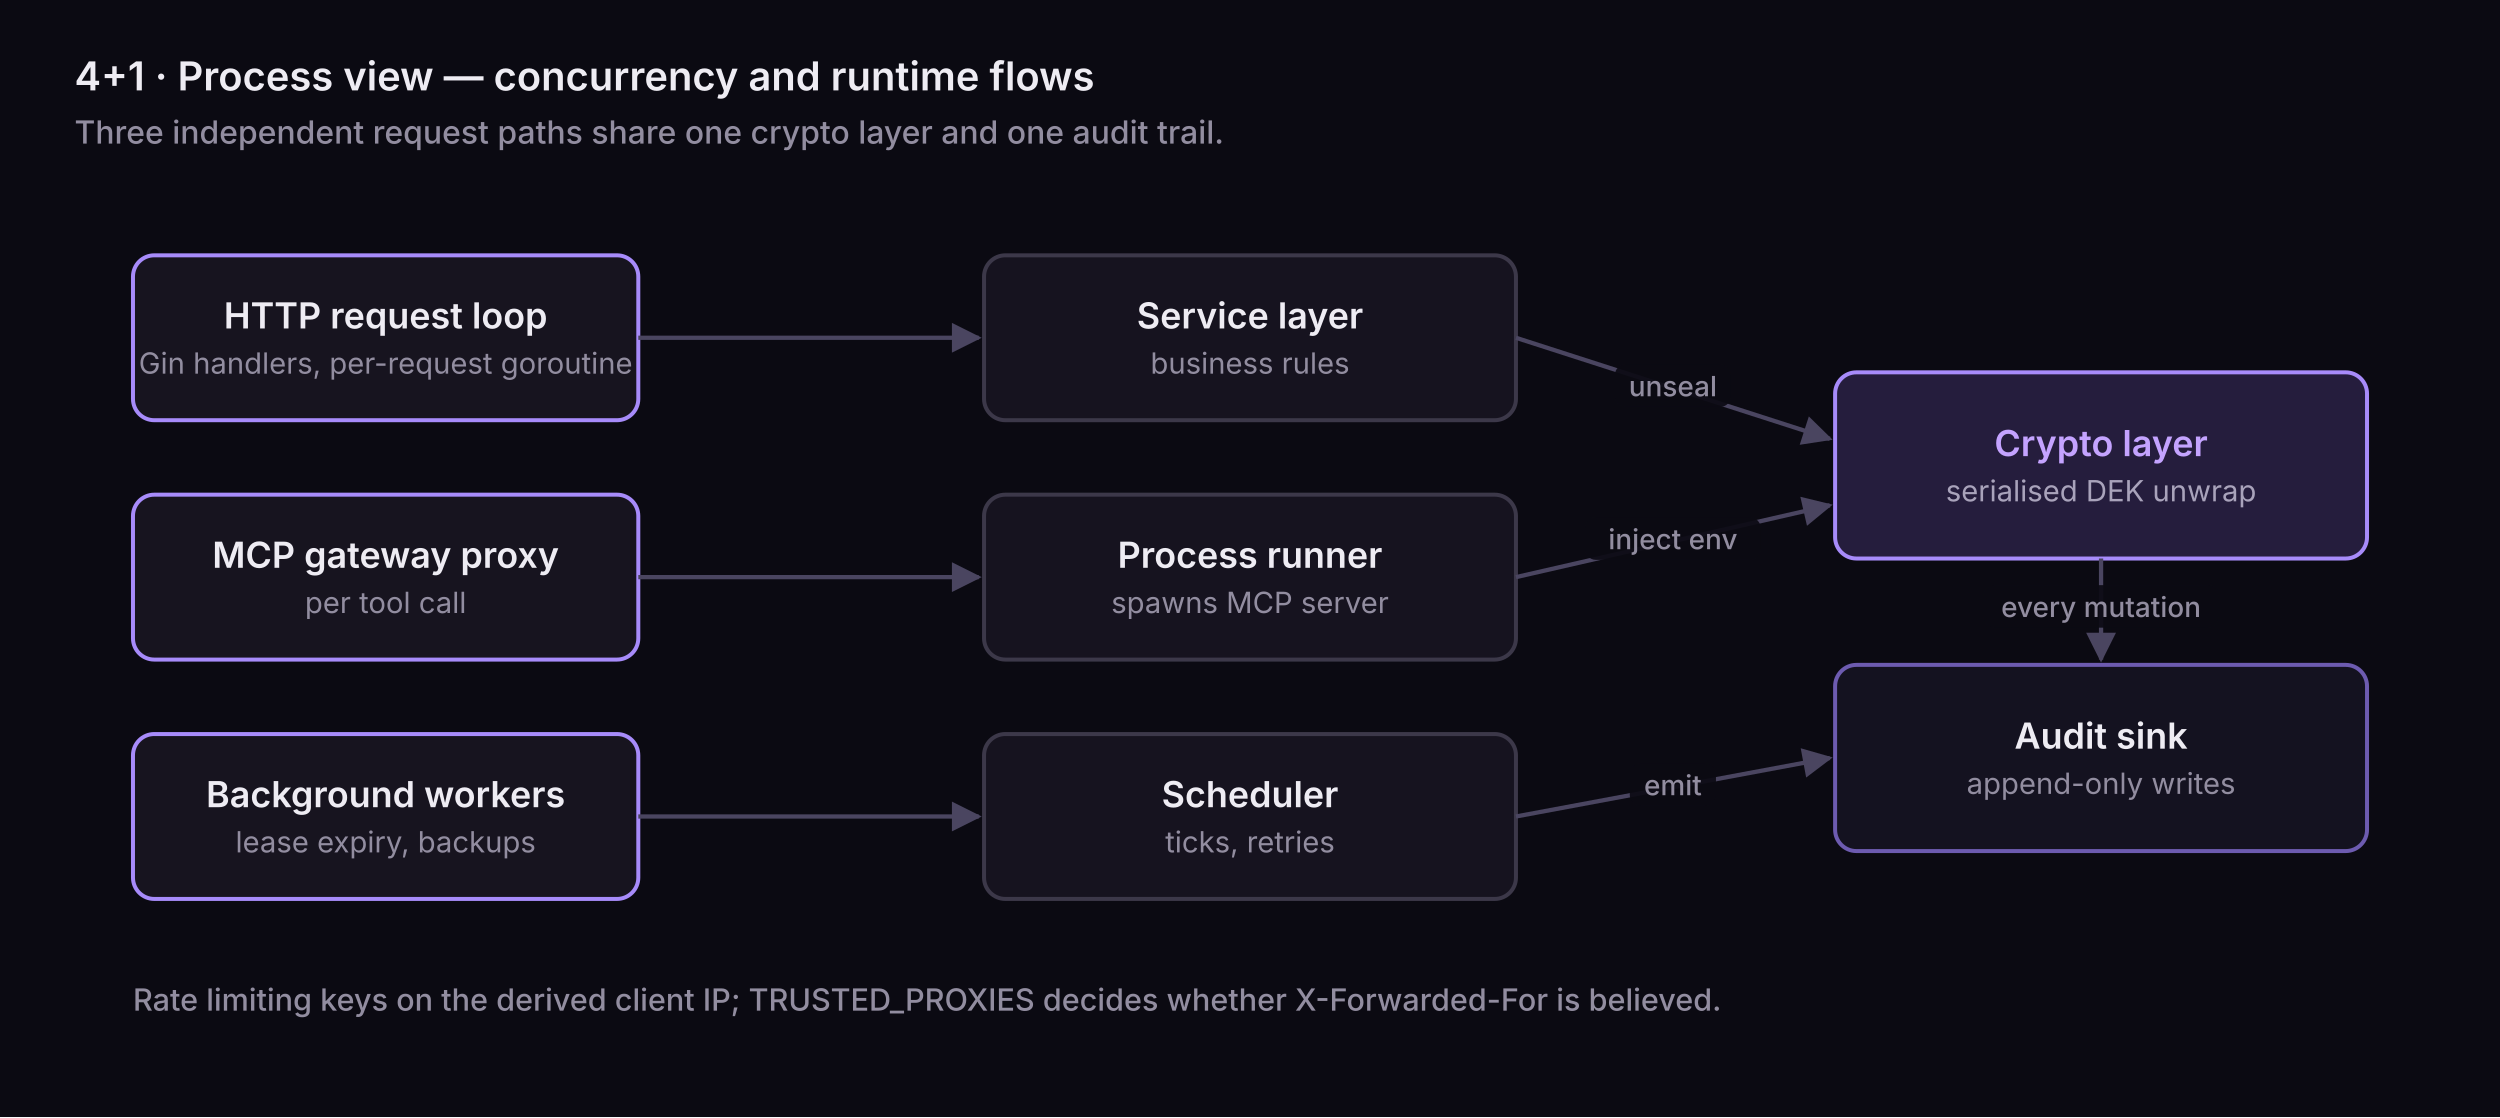
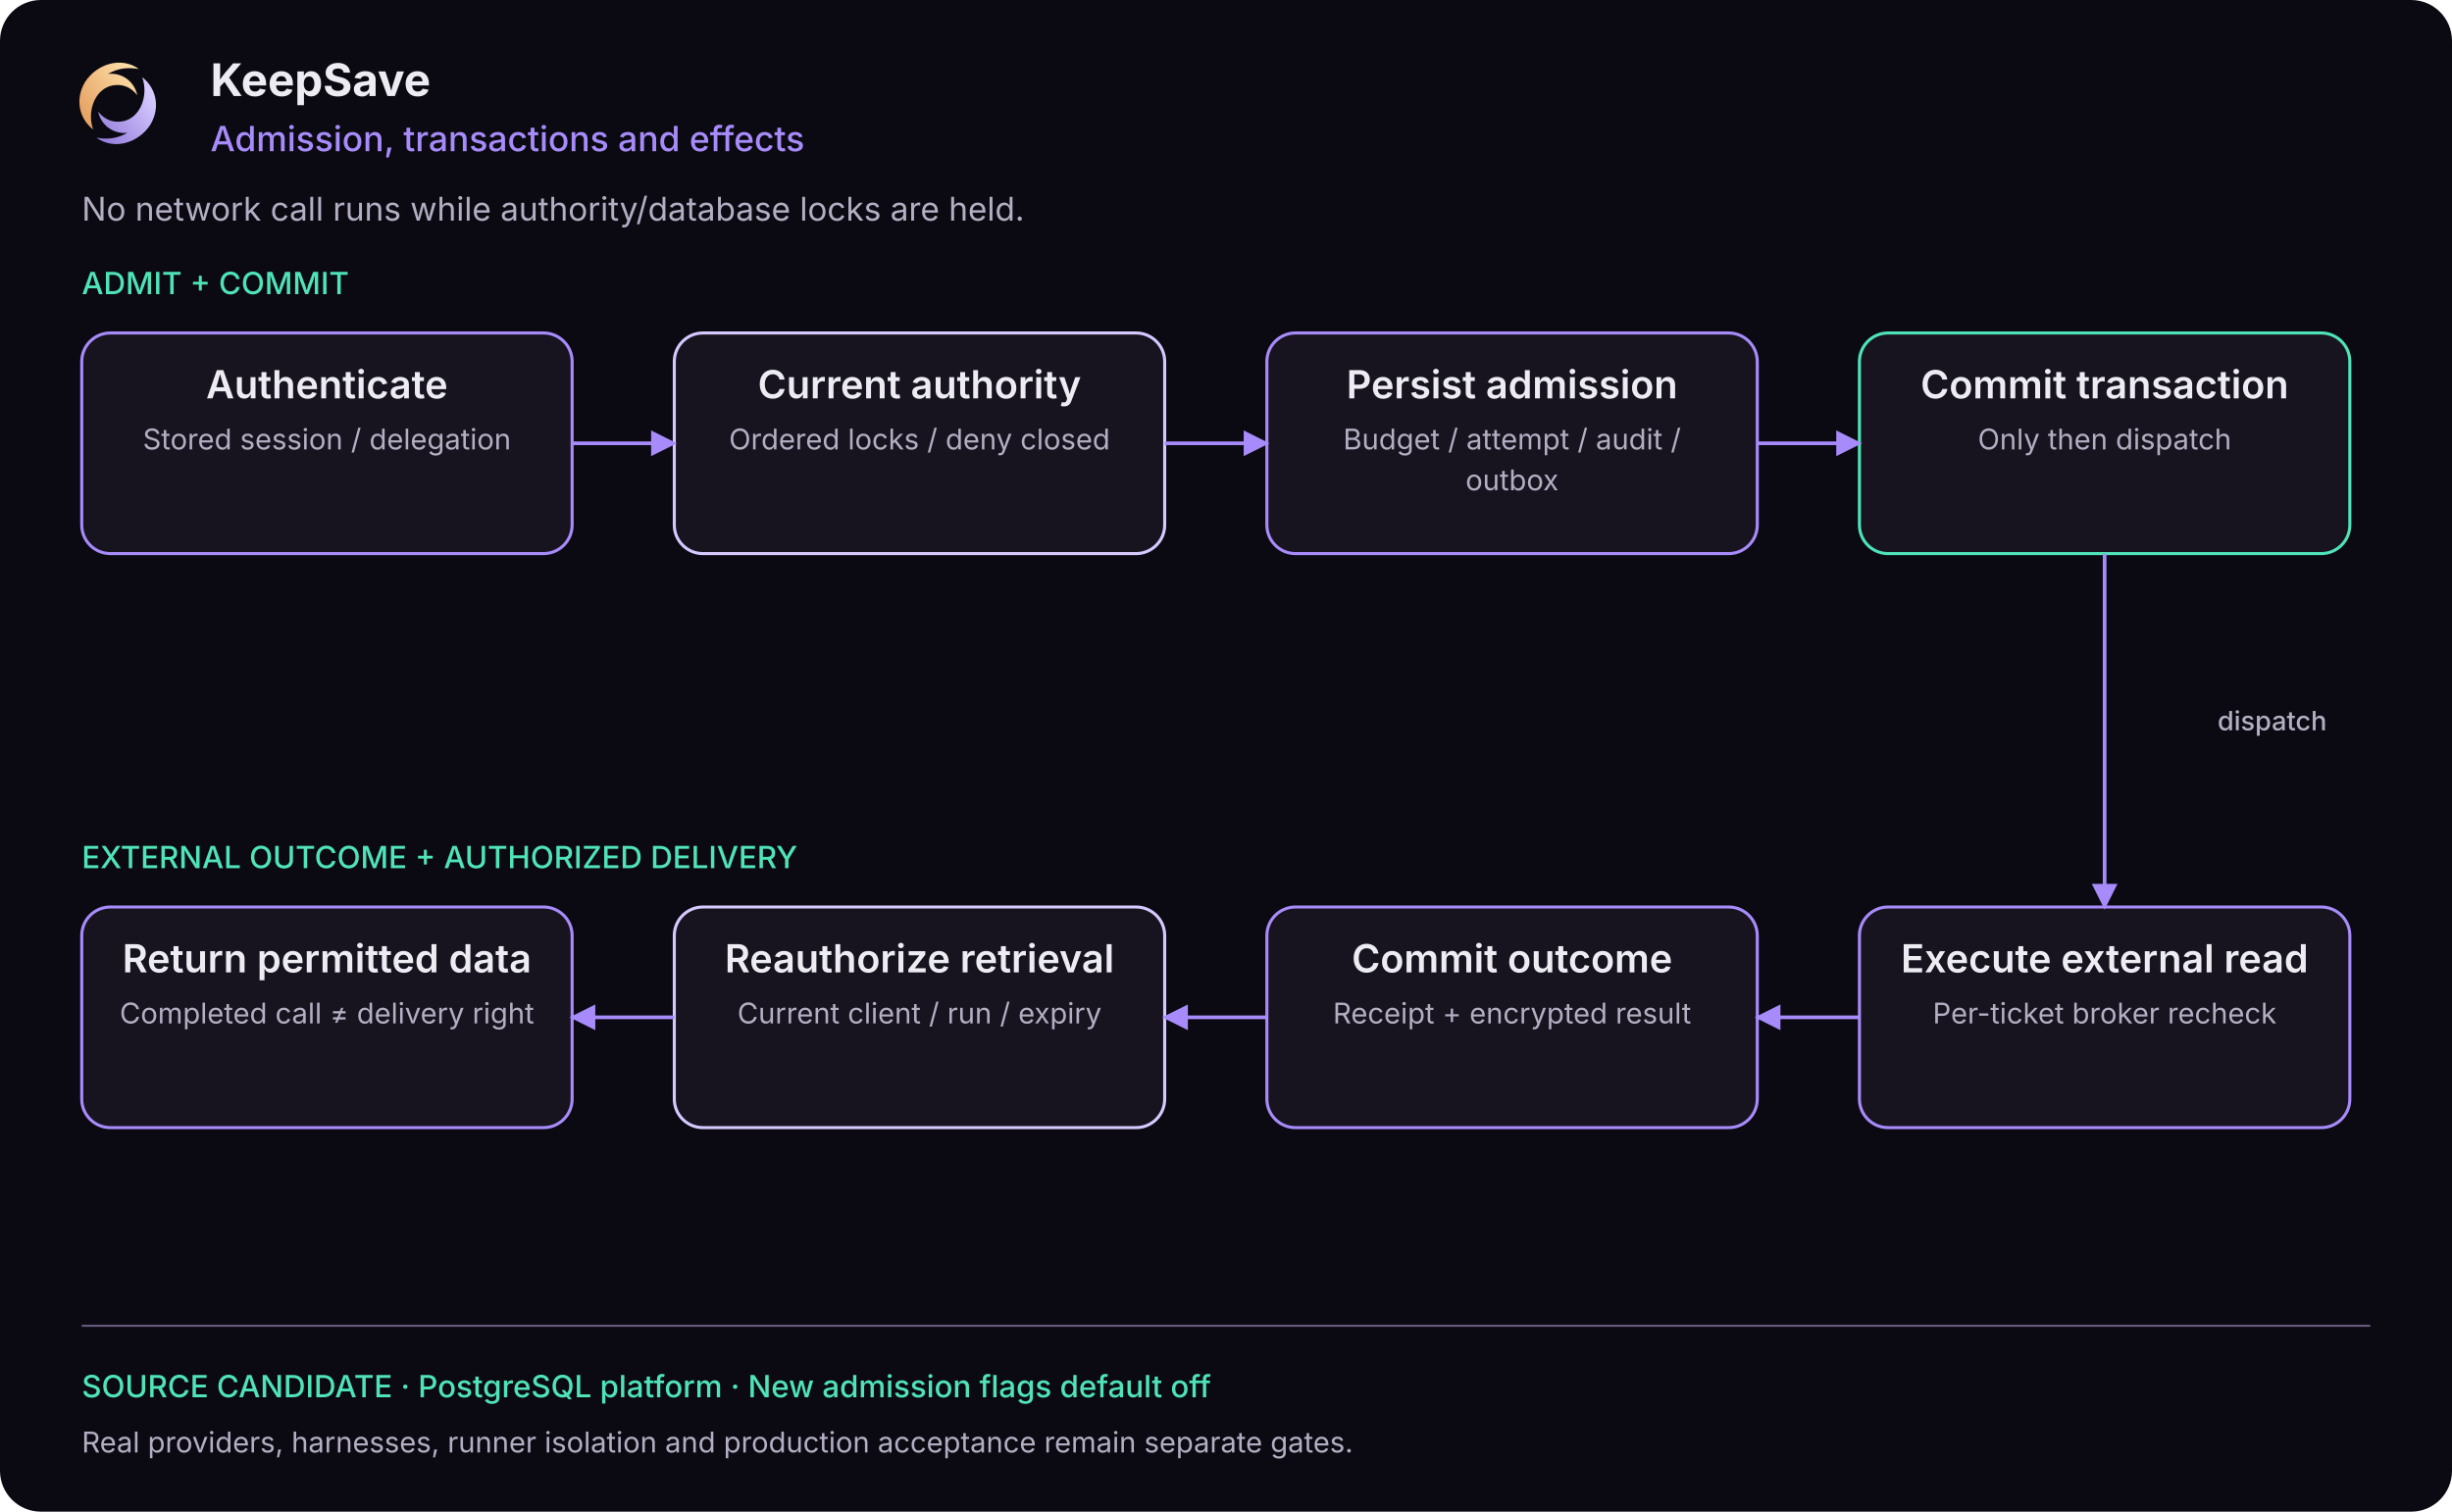
- <svg xmlns="http://www.w3.org/2000/svg" width="940" height="420" viewBox="0 0 940 420" role="img" aria-label="KeepSave — 4+1 Process view">
+ <svg xmlns="http://www.w3.org/2000/svg" width="1200" height="740" viewBox="0 0 1200 740" role="img" aria-labelledby="title desc">
  <defs>
-     <marker id="a" viewBox="0 0 10 10" refX="9" refY="5" markerWidth="7" markerHeight="7" orient="auto-start-reverse">
-       <path d="M0 0 L10 5 L0 10 z" fill="#4a4560" />
+     <marker id="arrow" viewBox="0 0 10 10" refX="9" refY="5" markerWidth="7" markerHeight="7" orient="auto-start-reverse">
+       <path d="M0 0L10 5L0 10Z" fill="#a78bfa" />
    </marker>
  </defs>
-   <rect width="940" height="420" fill="#0b0a12" />
-   <text x="28" y="34" font-family="Geist, Inter, ui-sans-serif, system-ui, sans-serif" font-size="15" font-weight="600" fill="#eeecf3" text-anchor="start">4+1 · Process view — concurrency and runtime flows</text>
-   <text x="28" y="54" font-family="Geist, Inter, ui-sans-serif, system-ui, sans-serif" font-size="12" font-weight="500" fill="#928da0" text-anchor="start">Three independent request paths share one crypto layer and one audit trail.</text>
-   <rect x="50" y="96" width="190" height="62" rx="8" fill="#17141f" stroke="#a78bfa" stroke-width="1.5" />
-   <text x="145.0" y="123.5" font-family="Geist, Inter, ui-sans-serif, system-ui, sans-serif" font-size="13.5" font-weight="600" fill="#eeecf3" text-anchor="middle">HTTP request loop</text>
-   <text x="145.0" y="140.5" font-family="Geist, Inter, ui-sans-serif, system-ui, sans-serif" font-size="11" font-weight="400" fill="#928da0" text-anchor="middle">Gin handlers, per-request goroutine</text>
-   <rect x="50" y="186" width="190" height="62" rx="8" fill="#17141f" stroke="#a78bfa" stroke-width="1.5" />
-   <text x="145.0" y="213.5" font-family="Geist, Inter, ui-sans-serif, system-ui, sans-serif" font-size="13.5" font-weight="600" fill="#eeecf3" text-anchor="middle">MCP gateway proxy</text>
-   <text x="145.0" y="230.5" font-family="Geist, Inter, ui-sans-serif, system-ui, sans-serif" font-size="11" font-weight="400" fill="#928da0" text-anchor="middle">per tool call</text>
-   <rect x="50" y="276" width="190" height="62" rx="8" fill="#17141f" stroke="#a78bfa" stroke-width="1.5" />
-   <text x="145.0" y="303.5" font-family="Geist, Inter, ui-sans-serif, system-ui, sans-serif" font-size="13.5" font-weight="600" fill="#eeecf3" text-anchor="middle">Background workers</text>
-   <text x="145.0" y="320.5" font-family="Geist, Inter, ui-sans-serif, system-ui, sans-serif" font-size="11" font-weight="400" fill="#928da0" text-anchor="middle">lease expiry, backups</text>
-   <rect x="370" y="96" width="200" height="62" rx="8" fill="#16131f" stroke="#3c3849" stroke-width="1.5" />
-   <text x="470.0" y="123.5" font-family="Geist, Inter, ui-sans-serif, system-ui, sans-serif" font-size="13.5" font-weight="600" fill="#eeecf3" text-anchor="middle">Service layer</text>
-   <text x="470.0" y="140.5" font-family="Geist, Inter, ui-sans-serif, system-ui, sans-serif" font-size="11" font-weight="400" fill="#928da0" text-anchor="middle">business rules</text>
-   <rect x="370" y="186" width="200" height="62" rx="8" fill="#16131f" stroke="#3c3849" stroke-width="1.5" />
-   <text x="470.0" y="213.5" font-family="Geist, Inter, ui-sans-serif, system-ui, sans-serif" font-size="13.5" font-weight="600" fill="#eeecf3" text-anchor="middle">Process runner</text>
-   <text x="470.0" y="230.5" font-family="Geist, Inter, ui-sans-serif, system-ui, sans-serif" font-size="11" font-weight="400" fill="#928da0" text-anchor="middle">spawns MCP server</text>
-   <rect x="370" y="276" width="200" height="62" rx="8" fill="#16131f" stroke="#3c3849" stroke-width="1.5" />
-   <text x="470.0" y="303.5" font-family="Geist, Inter, ui-sans-serif, system-ui, sans-serif" font-size="13.5" font-weight="600" fill="#eeecf3" text-anchor="middle">Scheduler</text>
-   <text x="470.0" y="320.5" font-family="Geist, Inter, ui-sans-serif, system-ui, sans-serif" font-size="11" font-weight="400" fill="#928da0" text-anchor="middle">ticks, retries</text>
-   <rect x="690" y="140" width="200" height="70" rx="8" fill="#251d3d" stroke="#a78bfa" stroke-width="1.5" />
-   <text x="790.0" y="171.5" font-family="Geist, Inter, ui-sans-serif, system-ui, sans-serif" font-size="13.5" font-weight="600" fill="#c4a3ff" text-anchor="middle">Crypto layer</text>
-   <text x="790.0" y="188.5" font-family="Geist, Inter, ui-sans-serif, system-ui, sans-serif" font-size="11" font-weight="400" fill="#a9a3bb" text-anchor="middle">serialised DEK unwrap</text>
-   <rect x="690" y="250" width="200" height="70" rx="8" fill="#141220" stroke="#6d5bb0" stroke-width="1.5" />
-   <text x="790.0" y="281.5" font-family="Geist, Inter, ui-sans-serif, system-ui, sans-serif" font-size="13.5" font-weight="600" fill="#eeecf3" text-anchor="middle">Audit sink</text>
-   <text x="790.0" y="298.5" font-family="Geist, Inter, ui-sans-serif, system-ui, sans-serif" font-size="11" font-weight="400" fill="#928da0" text-anchor="middle">append-only writes</text>
-   <path d="M240 127 L368 127" fill="none" stroke="#4a4560" stroke-width="1.6" marker-end="url(#a)" />
-   <path d="M240 217 L368 217" fill="none" stroke="#4a4560" stroke-width="1.6" marker-end="url(#a)" />
-   <path d="M240 307 L368 307" fill="none" stroke="#4a4560" stroke-width="1.6" marker-end="url(#a)" />
-   <path d="M570 127 L688 165" fill="none" stroke="#4a4560" stroke-width="1.6" marker-end="url(#a)" />
-   <rect x="607.2" y="137.0" width="43.6" height="16" rx="4" fill="#0b0a12" opacity="0.92" />
-   <text x="629.0" y="149.0" font-family="Geist, Inter, ui-sans-serif, system-ui, sans-serif" font-size="10.5" font-weight="500" fill="#928da0" text-anchor="middle">unseal</text>
-   <path d="M570 217 L688 190" fill="none" stroke="#4a4560" stroke-width="1.6" marker-end="url(#a)" />
-   <rect x="596.0" y="194.5" width="66.0" height="16" rx="4" fill="#0b0a12" opacity="0.92" />
-   <text x="629.0" y="206.5" font-family="Geist, Inter, ui-sans-serif, system-ui, sans-serif" font-size="10.5" font-weight="500" fill="#928da0" text-anchor="middle">inject env</text>
-   <path d="M570 307 L688 285" fill="none" stroke="#4a4560" stroke-width="1.6" marker-end="url(#a)" />
-   <rect x="612.8" y="287.0" width="32.4" height="16" rx="4" fill="#0b0a12" opacity="0.92" />
-   <text x="629.0" y="299.0" font-family="Geist, Inter, ui-sans-serif, system-ui, sans-serif" font-size="10.5" font-weight="500" fill="#928da0" text-anchor="middle">emit</text>
-   <path d="M790 210 L790 248" fill="none" stroke="#4a4560" stroke-width="1.6" marker-end="url(#a)" />
-   <rect x="745.8" y="220.0" width="88.4" height="16" rx="4" fill="#0b0a12" opacity="0.92" />
-   <text x="790.0" y="232.0" font-family="Geist, Inter, ui-sans-serif, system-ui, sans-serif" font-size="10.5" font-weight="500" fill="#928da0" text-anchor="middle">every mutation</text>
-   <text x="50" y="380" font-family="Geist, Inter, ui-sans-serif, system-ui, sans-serif" font-size="11.5" font-weight="500" fill="#928da0" text-anchor="start">Rate limiting keys on the derived client IP; TRUSTED_PROXIES decides whether X-Forwarded-For is believed.</text>
+   <rect width="1200" height="740" rx="20" fill="#0b0a12" />
+   <g transform="translate(32 25) scale(.8)">
+     <defs>
+       <linearGradient id="warm" x1="10" y1="35" x2="44" y2="12" gradientUnits="userSpaceOnUse">
+         <stop stop-color="#e7a566" />
+         <stop offset="1" stop-color="#ffe2ad" />
+       </linearGradient>
+       <linearGradient id="cool" x1="54" y1="29" x2="23" y2="54" gradientUnits="userSpaceOnUse">
+         <stop stop-color="#d6c9ff" />
+         <stop offset="1" stop-color="#9680dc" />
+       </linearGradient>
+     </defs>
+     <path d="M45 11C34 3 19 8 12 19C6 29 8 41 17 48C13 37 18 23 29 21C35 20 40 22 44 27C42 18 34 13 26 14C33 10 39 10 45 11Z" fill="url(#warm)" />
+     <path d="M19 53C30 61 45 56 52 45C58 35 56 23 47 16C51 27 46 41 35 43C29 44 24 42 20 37C22 46 30 51 38 50C31 54 25 54 19 53Z" fill="url(#cool)" />
+   </g>
+   <text x="103" y="47" fill="#eeecf3" font-family="Geist, Inter, ui-sans-serif, system-ui, sans-serif" font-size="22" font-weight="650" text-anchor="start">KeepSave</text>
+   <text x="103" y="74" fill="#a78bfa" font-family="Geist, Inter, ui-sans-serif, system-ui, sans-serif" font-size="17" font-weight="550" text-anchor="start">Admission, transactions and effects</text>
+   <text x="40" y="108" fill="#b4aec3" font-family="Geist, Inter, ui-sans-serif, system-ui, sans-serif" font-size="16" font-weight="400" text-anchor="start">No network call runs while authority/database locks are held.</text>
+   <path d="M40 649H1160" stroke="#685c80" />
+   <text x="40" y="684" fill="#4fe3b8" font-family="Geist, Inter, ui-sans-serif, system-ui, sans-serif" font-size="15" font-weight="500" text-anchor="start">SOURCE CANDIDATE · PostgreSQL platform · New admission flags default off</text>
+   <text x="40" y="711" fill="#b4aec3" font-family="Geist, Inter, ui-sans-serif, system-ui, sans-serif" font-size="14" font-weight="400" text-anchor="start">Real providers, harnesses, runner isolation and production acceptance remain separate gates.</text>
+   <text x="40" y="144" fill="#4fe3b8" font-family="Geist, Inter, ui-sans-serif, system-ui, sans-serif" font-size="15" font-weight="550" text-anchor="start">ADMIT + COMMIT</text>
+   <rect x="40" y="163" width="240" height="108" rx="14" fill="#17141f" stroke="#a78bfa" stroke-width="1.5" />
+   <text x="160.0" y="195" fill="#eeecf3" font-family="Geist, Inter, ui-sans-serif, system-ui, sans-serif" font-size="19" font-weight="600" text-anchor="middle">Authenticate</text>
+   <text x="160.0" y="220" fill="#b4aec3" font-family="Geist, Inter, ui-sans-serif, system-ui, sans-serif" font-size="14" font-weight="400" text-anchor="middle">Stored session / delegation</text>
+   <rect x="330" y="163" width="240" height="108" rx="14" fill="#17141f" stroke="#d6c9ff" stroke-width="1.5" />
+   <text x="450.0" y="195" fill="#eeecf3" font-family="Geist, Inter, ui-sans-serif, system-ui, sans-serif" font-size="19" font-weight="600" text-anchor="middle">Current authority</text>
+   <text x="450.0" y="220" fill="#b4aec3" font-family="Geist, Inter, ui-sans-serif, system-ui, sans-serif" font-size="14" font-weight="400" text-anchor="middle">Ordered locks / deny closed</text>
+   <rect x="620" y="163" width="240" height="108" rx="14" fill="#17141f" stroke="#a78bfa" stroke-width="1.5" />
+   <text x="740.0" y="195" fill="#eeecf3" font-family="Geist, Inter, ui-sans-serif, system-ui, sans-serif" font-size="19" font-weight="600" text-anchor="middle">Persist admission</text>
+   <text x="740.0" y="220" fill="#b4aec3" font-family="Geist, Inter, ui-sans-serif, system-ui, sans-serif" font-size="14" font-weight="400" text-anchor="middle">Budget / attempt / audit /</text>
+   <text x="740.0" y="240" fill="#b4aec3" font-family="Geist, Inter, ui-sans-serif, system-ui, sans-serif" font-size="14" font-weight="400" text-anchor="middle">outbox</text>
+   <rect x="910" y="163" width="240" height="108" rx="14" fill="#17141f" stroke="#4fe3b8" stroke-width="1.5" />
+   <text x="1030.0" y="195" fill="#eeecf3" font-family="Geist, Inter, ui-sans-serif, system-ui, sans-serif" font-size="19" font-weight="600" text-anchor="middle">Commit transaction</text>
+   <text x="1030.0" y="220" fill="#b4aec3" font-family="Geist, Inter, ui-sans-serif, system-ui, sans-serif" font-size="14" font-weight="400" text-anchor="middle">Only then dispatch</text>
+   <path d="M280 217.0L330 217.0" fill="none" stroke="#a78bfa" stroke-width="1.8" marker-end="url(#arrow)" />
+   <path d="M570 217.0L620 217.0" fill="none" stroke="#a78bfa" stroke-width="1.8" marker-end="url(#arrow)" />
+   <path d="M860 217.0L910 217.0" fill="none" stroke="#a78bfa" stroke-width="1.8" marker-end="url(#arrow)" />
+   <text x="40" y="425" fill="#4fe3b8" font-family="Geist, Inter, ui-sans-serif, system-ui, sans-serif" font-size="15" font-weight="550" text-anchor="start">EXTERNAL OUTCOME + AUTHORIZED DELIVERY</text>
+   <rect x="40" y="444" width="240" height="108" rx="14" fill="#17141f" stroke="#a78bfa" stroke-width="1.5" />
+   <text x="160.0" y="476" fill="#eeecf3" font-family="Geist, Inter, ui-sans-serif, system-ui, sans-serif" font-size="19" font-weight="600" text-anchor="middle">Return permitted data</text>
+   <text x="160.0" y="501" fill="#b4aec3" font-family="Geist, Inter, ui-sans-serif, system-ui, sans-serif" font-size="14" font-weight="400" text-anchor="middle">Completed call ≠ delivery right</text>
+   <rect x="330" y="444" width="240" height="108" rx="14" fill="#17141f" stroke="#d6c9ff" stroke-width="1.5" />
+   <text x="450.0" y="476" fill="#eeecf3" font-family="Geist, Inter, ui-sans-serif, system-ui, sans-serif" font-size="19" font-weight="600" text-anchor="middle">Reauthorize retrieval</text>
+   <text x="450.0" y="501" fill="#b4aec3" font-family="Geist, Inter, ui-sans-serif, system-ui, sans-serif" font-size="14" font-weight="400" text-anchor="middle">Current client / run / expiry</text>
+   <rect x="620" y="444" width="240" height="108" rx="14" fill="#17141f" stroke="#a78bfa" stroke-width="1.5" />
+   <text x="740.0" y="476" fill="#eeecf3" font-family="Geist, Inter, ui-sans-serif, system-ui, sans-serif" font-size="19" font-weight="600" text-anchor="middle">Commit outcome</text>
+   <text x="740.0" y="501" fill="#b4aec3" font-family="Geist, Inter, ui-sans-serif, system-ui, sans-serif" font-size="14" font-weight="400" text-anchor="middle">Receipt + encrypted result</text>
+   <rect x="910" y="444" width="240" height="108" rx="14" fill="#17141f" stroke="#a78bfa" stroke-width="1.5" />
+   <text x="1030.0" y="476" fill="#eeecf3" font-family="Geist, Inter, ui-sans-serif, system-ui, sans-serif" font-size="19" font-weight="600" text-anchor="middle">Execute external read</text>
+   <text x="1030.0" y="501" fill="#b4aec3" font-family="Geist, Inter, ui-sans-serif, system-ui, sans-serif" font-size="14" font-weight="400" text-anchor="middle">Per-ticket broker recheck</text>
+   <path d="M1030.0 271L1030.0 444" fill="none" stroke="#a78bfa" stroke-width="1.8" marker-end="url(#arrow)" />
+   <text x="1112.0" y="357.5" fill="#b4aec3" font-family="Geist, Inter, ui-sans-serif, system-ui, sans-serif" font-size="13" font-weight="500" text-anchor="middle">dispatch</text>
+   <path d="M910 498.0L860 498.0" fill="none" stroke="#a78bfa" stroke-width="1.8" marker-end="url(#arrow)" />
+   <path d="M620 498.0L570 498.0" fill="none" stroke="#a78bfa" stroke-width="1.8" marker-end="url(#arrow)" />
+   <path d="M330 498.0L280 498.0" fill="none" stroke="#a78bfa" stroke-width="1.8" marker-end="url(#arrow)" />
</svg>
